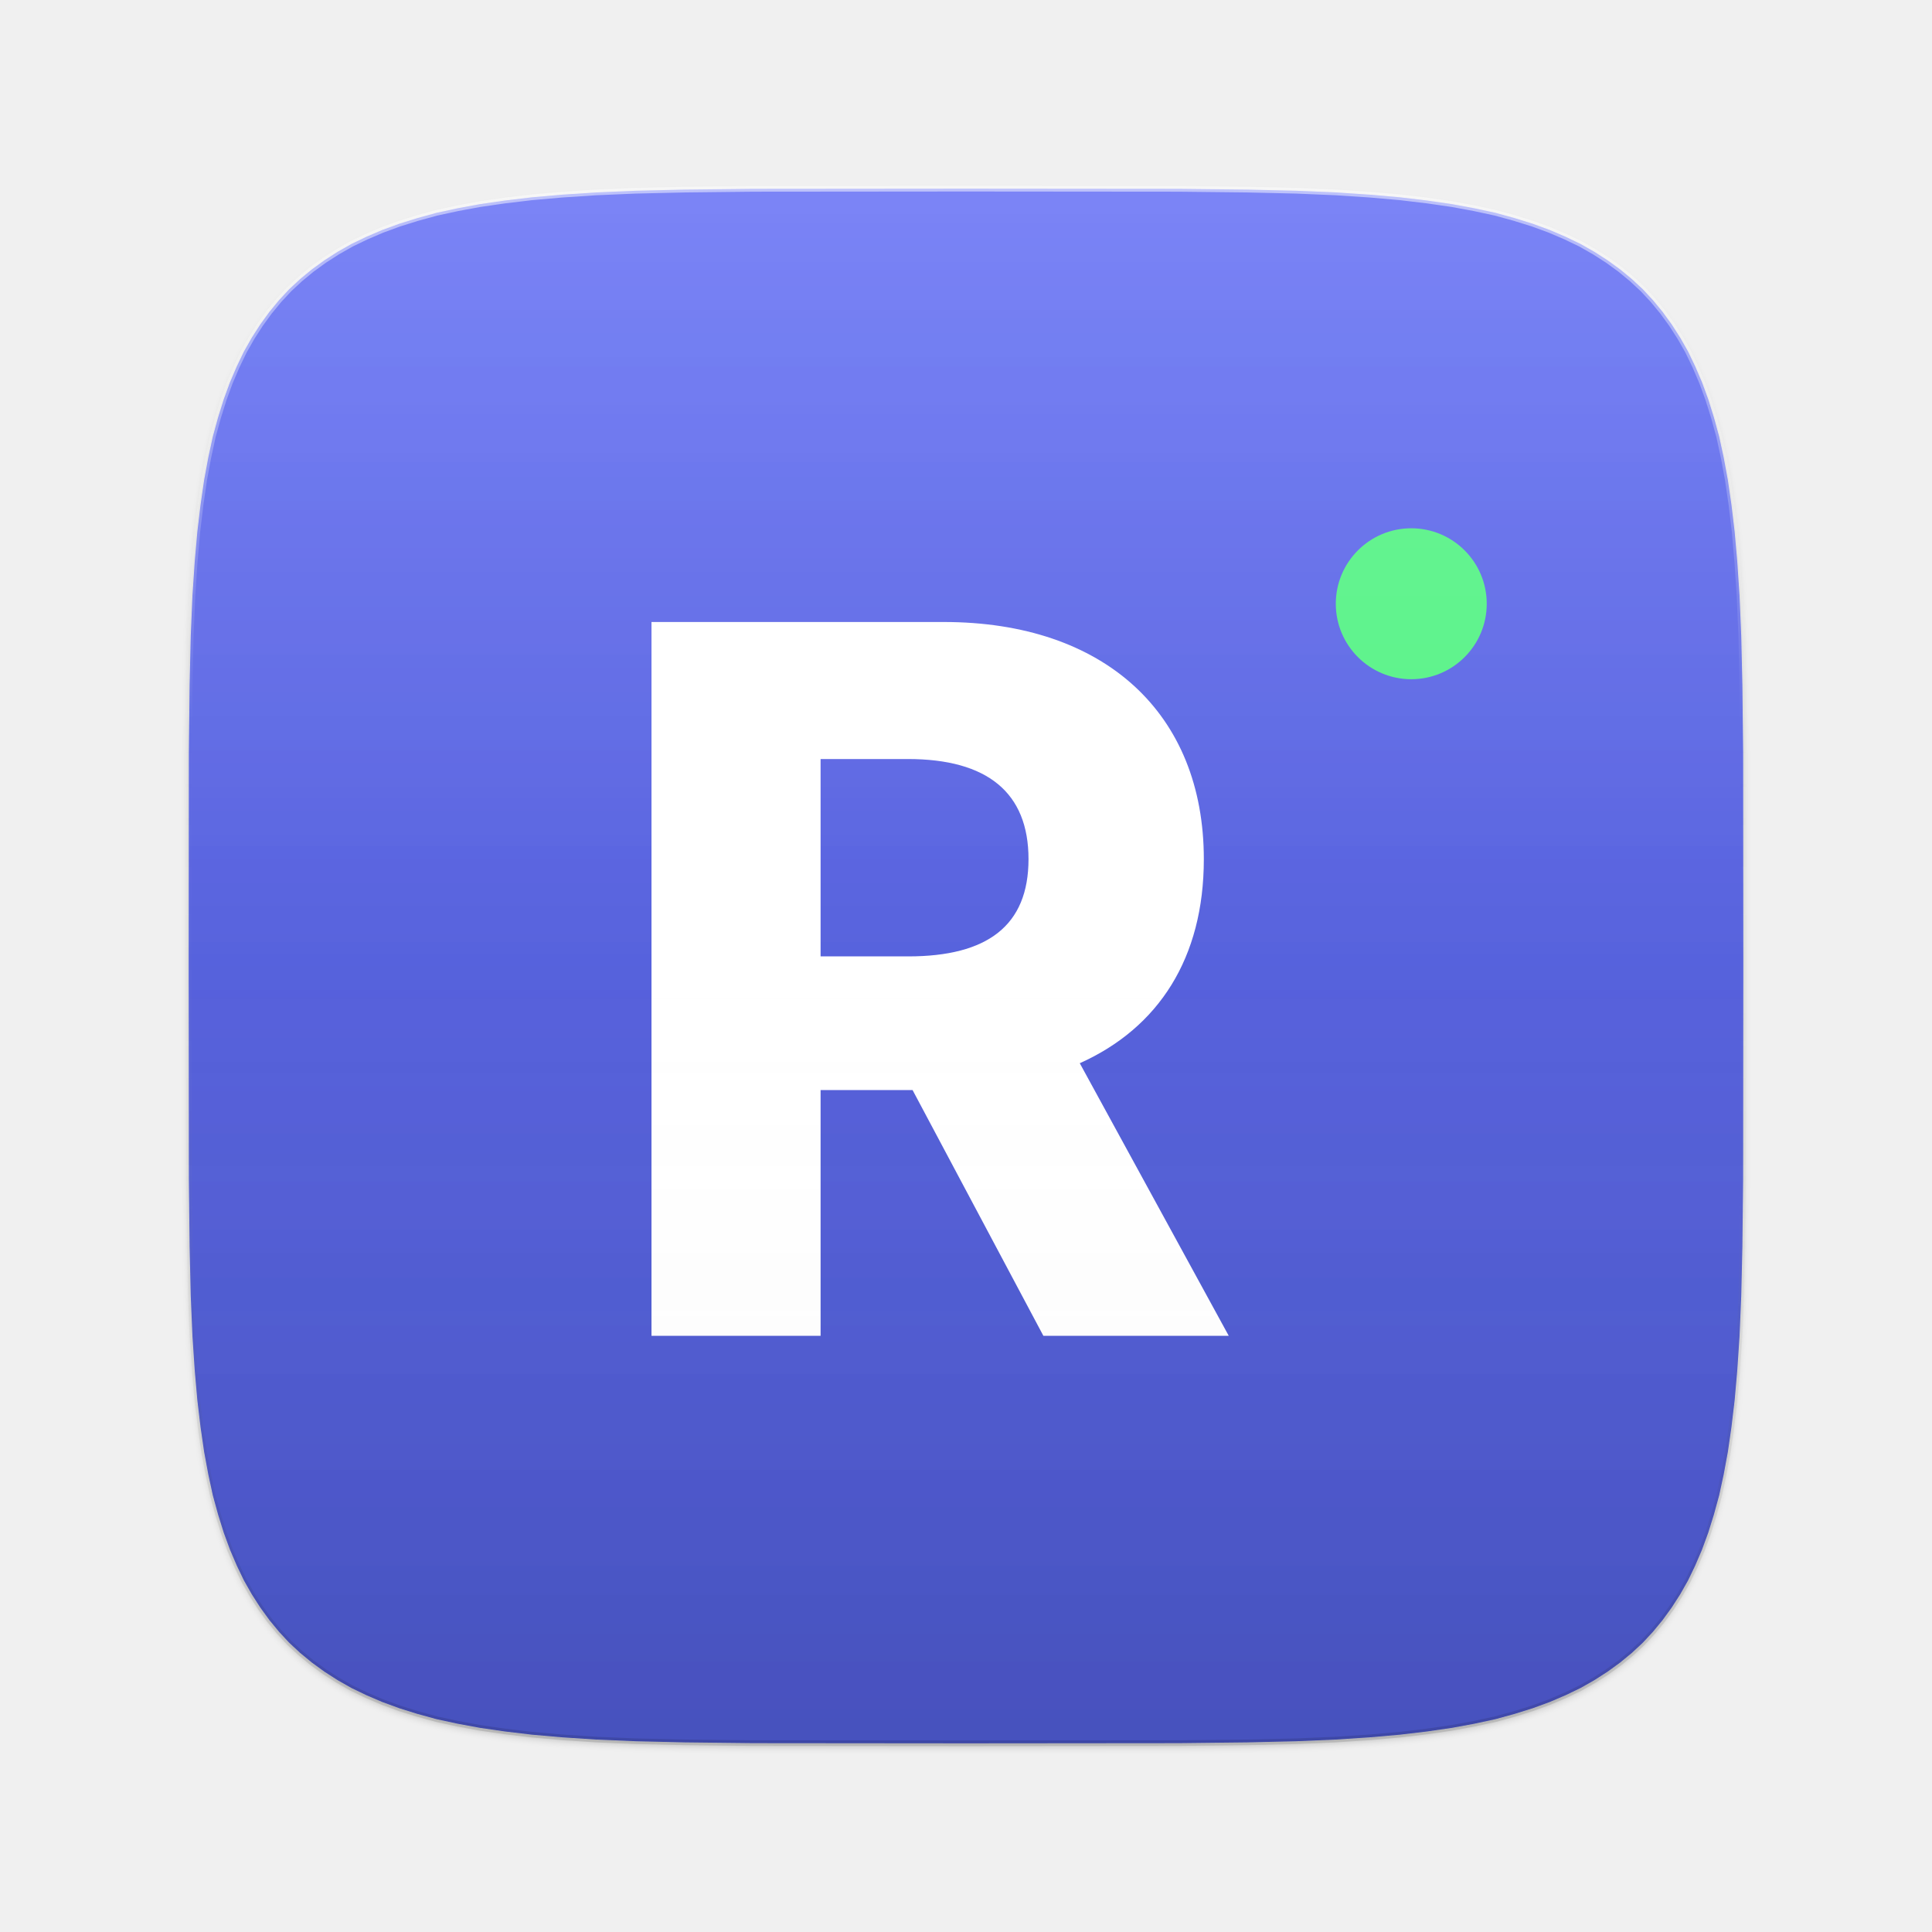
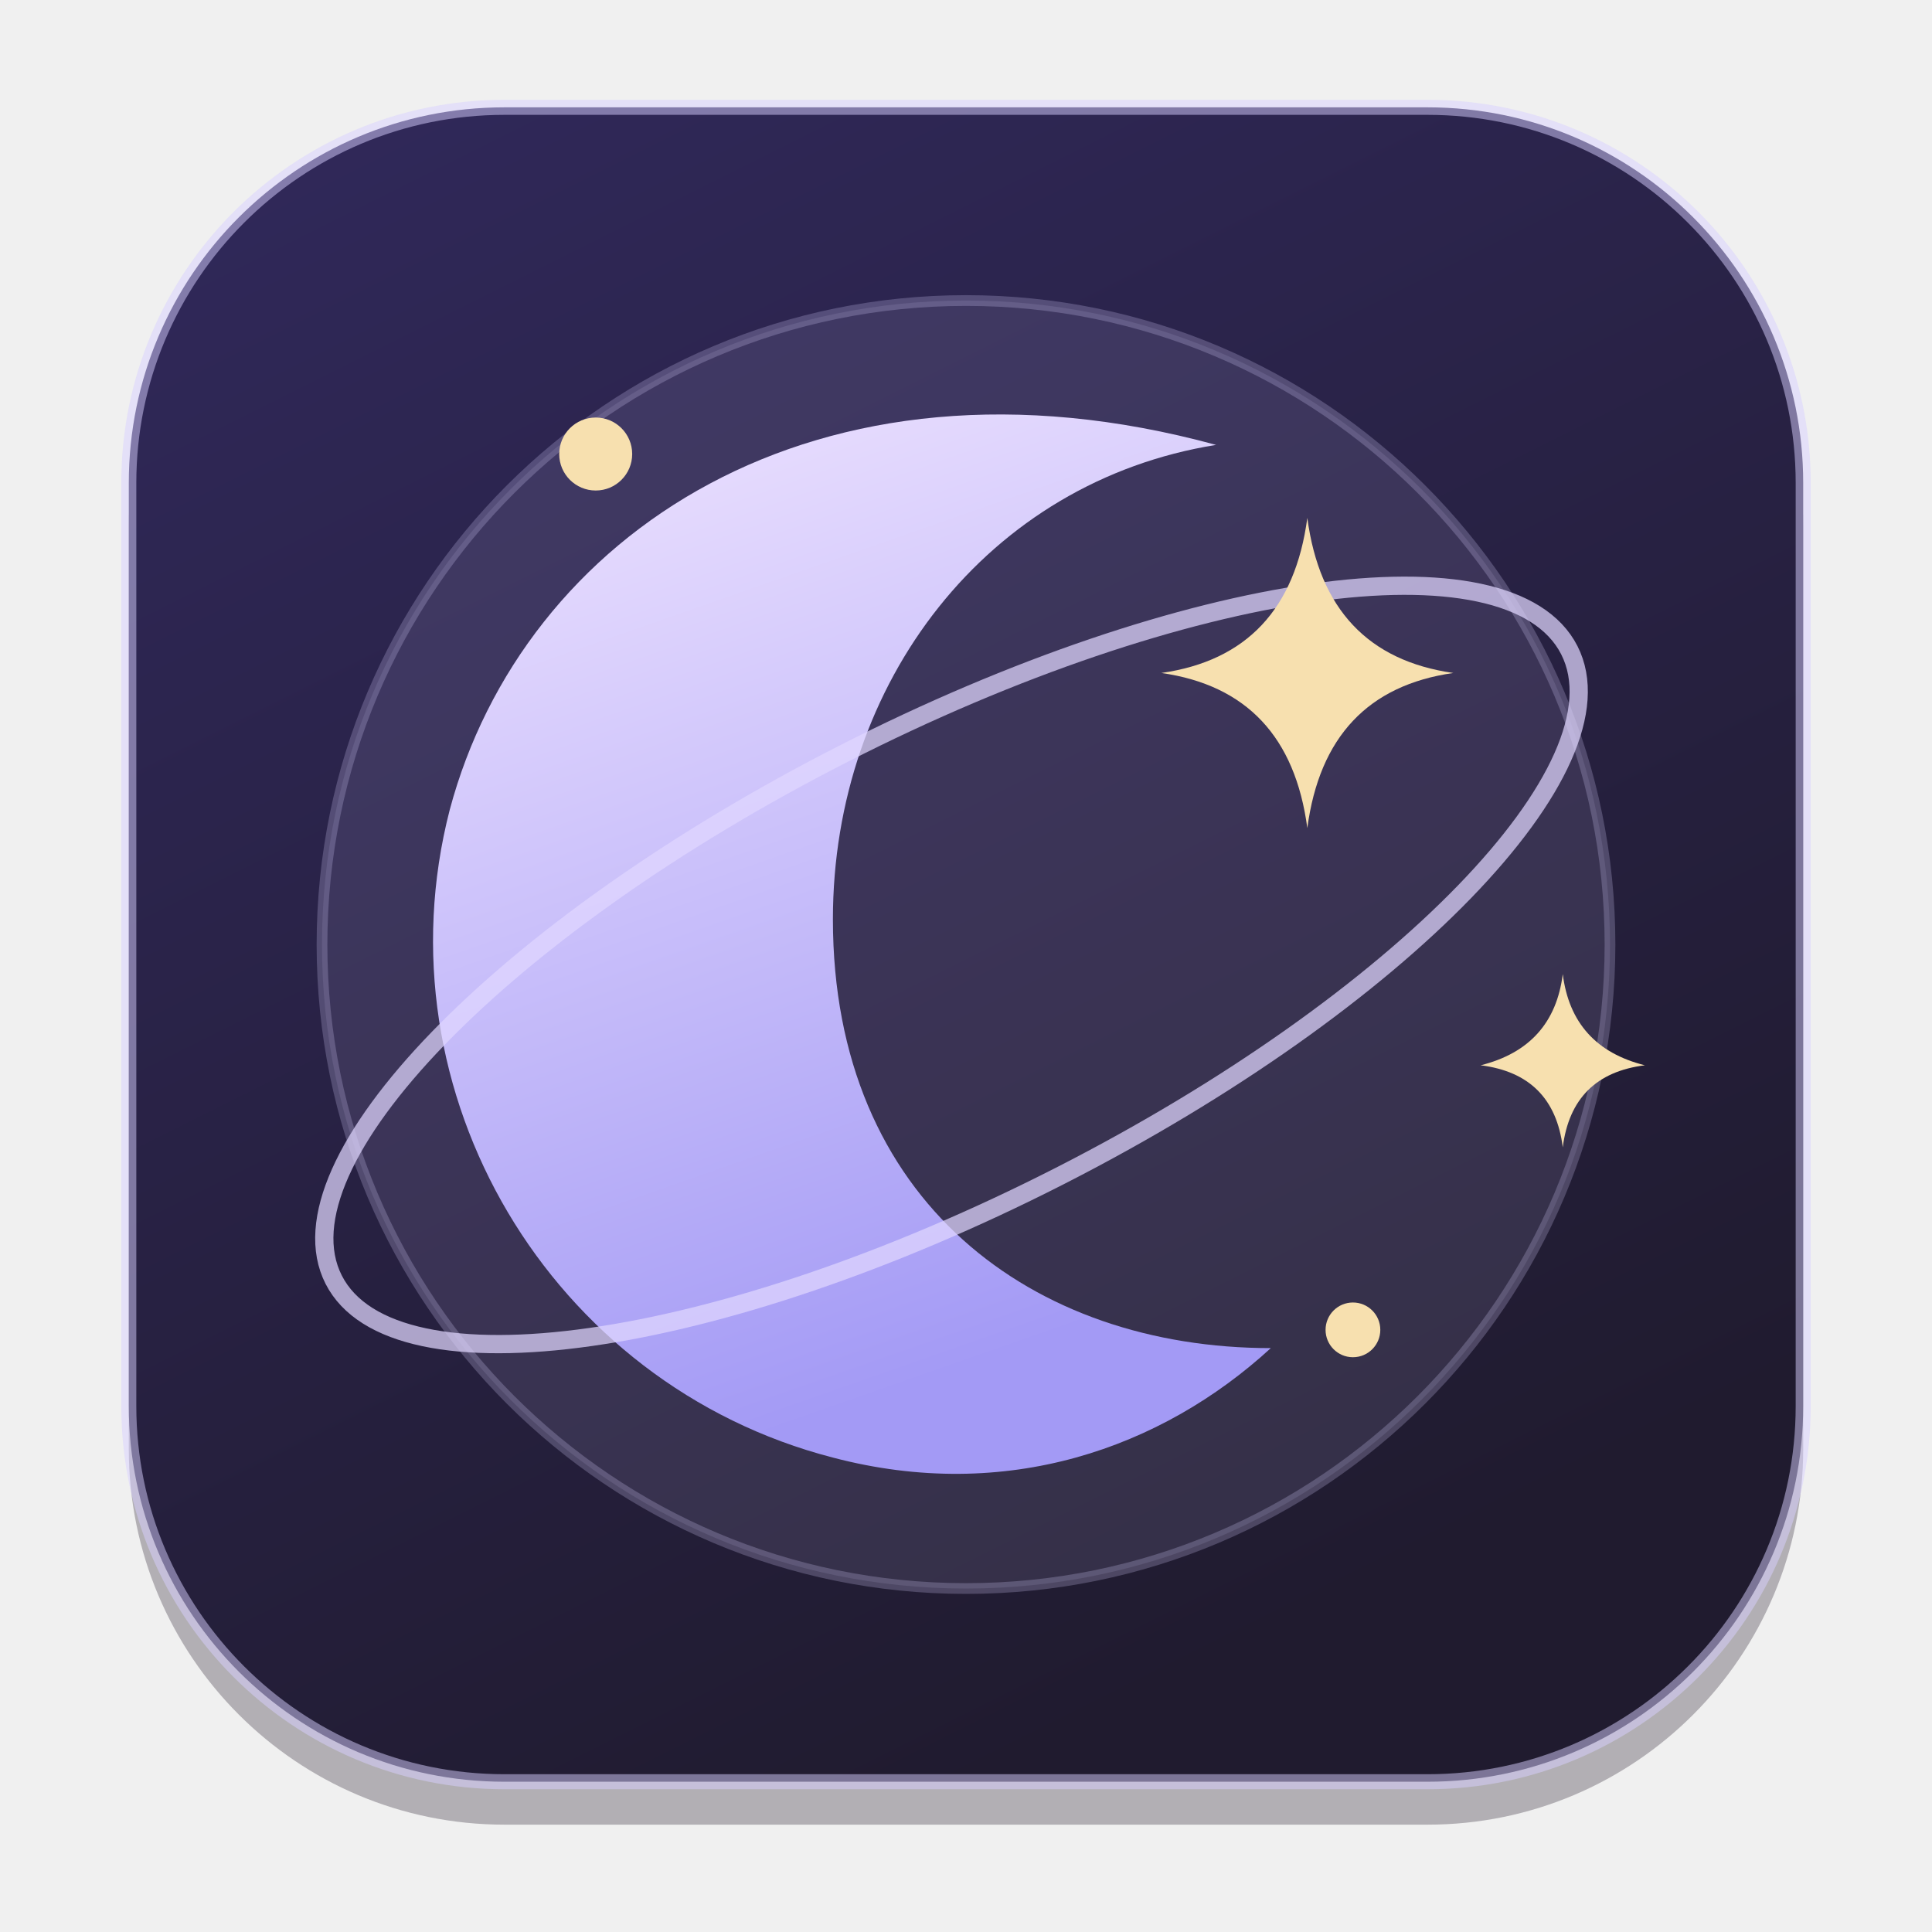
- <svg xmlns="http://www.w3.org/2000/svg" viewBox="0 0 1024 1024" width="1024" height="1024">
+ <svg xmlns="http://www.w3.org/2000/svg" width="1024" height="1024" viewBox="0 0 180 180">
  <defs>
-     <clipPath id="tile">
-       <path d="M924.0 512.0L923.9 624.8L923.5 660.9L922.9 687.0L922.0 708.2L920.8 726.3L919.4 742.2L917.7 756.5L915.8 769.6L913.6 781.5L911.2 792.6L908.4 802.8L905.4 812.4L902.1 821.4L898.5 829.8L894.7 837.7L890.5 845.1L886.0 852.1L881.2 858.7L876.1 864.9L870.7 870.7L864.9 876.1L858.7 881.2L852.1 886.0L845.1 890.5L837.7 894.7L829.8 898.5L821.4 902.1L812.4 905.4L802.8 908.4L792.6 911.2L781.5 913.6L769.6 915.8L756.5 917.7L742.2 919.4L726.3 920.8L708.2 922.0L687.0 922.9L660.9 923.5L624.8 923.9L512.0 924.0L399.2 923.9L363.1 923.5L337.0 922.9L315.8 922.0L297.7 920.8L281.8 919.4L267.5 917.7L254.4 915.8L242.5 913.6L231.4 911.2L221.2 908.4L211.6 905.4L202.6 902.1L194.2 898.5L186.3 894.7L178.9 890.5L171.9 886.0L165.3 881.2L159.1 876.1L153.3 870.7L147.9 864.9L142.8 858.7L138.0 852.1L133.5 845.1L129.3 837.7L125.5 829.8L121.9 821.4L118.6 812.4L115.6 802.8L112.8 792.6L110.4 781.5L108.2 769.6L106.3 756.5L104.6 742.2L103.2 726.3L102.0 708.2L101.1 687.0L100.5 660.9L100.1 624.8L100.0 512.0L100.1 399.2L100.5 363.1L101.1 337.0L102.0 315.8L103.2 297.7L104.6 281.8L106.3 267.5L108.2 254.4L110.4 242.5L112.8 231.4L115.6 221.2L118.6 211.6L121.9 202.6L125.5 194.2L129.3 186.3L133.5 178.9L138.0 171.9L142.8 165.3L147.9 159.1L153.3 153.3L159.1 147.9L165.3 142.8L171.9 138.0L178.9 133.5L186.3 129.3L194.2 125.5L202.6 121.9L211.6 118.6L221.2 115.6L231.4 112.8L242.5 110.4L254.4 108.2L267.5 106.3L281.8 104.6L297.7 103.2L315.8 102.0L337.0 101.1L363.1 100.5L399.2 100.1L512.0 100.0L624.8 100.1L660.9 100.5L687.0 101.1L708.2 102.0L726.3 103.2L742.2 104.6L756.5 106.3L769.6 108.2L781.5 110.4L792.6 112.8L802.8 115.6L812.4 118.6L821.4 121.9L829.8 125.5L837.7 129.3L845.1 133.5L852.1 138.0L858.7 142.8L864.9 147.9L870.7 153.3L876.1 159.1L881.2 165.3L886.0 171.9L890.5 178.9L894.7 186.3L898.5 194.2L902.1 202.6L905.4 211.6L908.4 221.2L911.2 231.4L913.6 242.5L915.8 254.4L917.7 267.5L919.4 281.8L920.8 297.7L922.0 315.8L922.9 337.0L923.5 363.1L923.9 399.2Z" />
-     </clipPath>
-     <filter id="shadow" x="-10%" y="-10%" width="120%" height="125%">
-       <feDropShadow dx="0" dy="10" stdDeviation="12" flood-color="#000" flood-opacity=".28" />
-       <feDropShadow dx="0" dy="2" stdDeviation="2" flood-color="#000" flood-opacity=".18" />
-     </filter>
-     <linearGradient id="sheen" x1="0" y1="0" x2="0" y2="1">
-       <stop offset="0" stop-color="#fff" stop-opacity=".16" />
-       <stop offset=".5" stop-color="#fff" stop-opacity="0" />
-       <stop offset="1" stop-color="#000" stop-opacity=".06" />
+     <linearGradient id="art" x2=".28" y2="1">
+       <stop stop-color="#efe4ff" />
+       <stop offset="1" stop-color="#a39af5" />
    </linearGradient>
-     <linearGradient id="edge" x1="0" y1="0" x2="0" y2="1">
-       <stop offset="0" stop-color="#fff" stop-opacity=".5" />
-       <stop offset=".35" stop-color="#fff" stop-opacity="0" />
-       <stop offset="1" stop-color="#000" stop-opacity=".12" />
-     </linearGradient>
-     <linearGradient id="g" x1="0" y1="0" x2="0" y2="1">
-       <stop offset="0" stop-color="#6772F5" />
-       <stop offset="1" stop-color="#4752C4" />
+     <linearGradient id="tile" x2=".5" y2="1">
+       <stop stop-color="#31295c" />
+       <stop offset="1" stop-color="#201b2f" />
    </linearGradient>
  </defs>
-   <path d="M924.0 512.0L923.9 624.8L923.5 660.9L922.9 687.0L922.0 708.2L920.8 726.3L919.4 742.2L917.7 756.5L915.8 769.6L913.6 781.5L911.2 792.6L908.4 802.8L905.4 812.4L902.1 821.4L898.5 829.8L894.7 837.7L890.5 845.1L886.0 852.1L881.2 858.7L876.1 864.9L870.7 870.7L864.9 876.1L858.7 881.2L852.1 886.0L845.1 890.5L837.7 894.7L829.8 898.5L821.4 902.1L812.4 905.4L802.8 908.4L792.6 911.2L781.5 913.6L769.6 915.8L756.5 917.7L742.2 919.4L726.3 920.8L708.2 922.0L687.0 922.9L660.9 923.5L624.8 923.9L512.0 924.0L399.2 923.9L363.1 923.5L337.0 922.9L315.8 922.0L297.7 920.8L281.8 919.4L267.5 917.7L254.4 915.8L242.5 913.6L231.4 911.2L221.2 908.4L211.6 905.4L202.6 902.1L194.2 898.5L186.3 894.7L178.9 890.5L171.9 886.0L165.3 881.2L159.1 876.1L153.3 870.7L147.9 864.9L142.8 858.7L138.0 852.1L133.5 845.1L129.3 837.7L125.5 829.8L121.9 821.4L118.6 812.4L115.6 802.8L112.8 792.6L110.4 781.5L108.2 769.6L106.3 756.5L104.6 742.2L103.2 726.3L102.0 708.2L101.1 687.0L100.5 660.9L100.1 624.8L100.0 512.0L100.1 399.2L100.5 363.1L101.1 337.0L102.0 315.8L103.2 297.7L104.6 281.8L106.3 267.5L108.2 254.4L110.4 242.5L112.8 231.4L115.6 221.2L118.6 211.6L121.9 202.6L125.5 194.2L129.3 186.3L133.5 178.9L138.0 171.9L142.8 165.3L147.9 159.1L153.3 153.3L159.1 147.9L165.3 142.8L171.9 138.0L178.9 133.5L186.3 129.3L194.2 125.5L202.6 121.9L211.6 118.6L221.2 115.6L231.4 112.8L242.5 110.4L254.4 108.2L267.5 106.3L281.8 104.6L297.7 103.2L315.8 102.0L337.0 101.1L363.1 100.5L399.2 100.1L512.0 100.0L624.8 100.1L660.9 100.5L687.0 101.1L708.2 102.0L726.3 103.2L742.2 104.6L756.5 106.3L769.6 108.2L781.5 110.4L792.6 112.8L802.8 115.6L812.4 118.6L821.4 121.9L829.8 125.5L837.7 129.3L845.1 133.5L852.1 138.0L858.7 142.8L864.9 147.9L870.7 153.3L876.1 159.1L881.2 165.3L886.0 171.9L890.5 178.9L894.7 186.3L898.5 194.2L902.1 202.6L905.4 211.6L908.4 221.2L911.2 231.4L913.6 242.5L915.8 254.4L917.7 267.5L919.4 281.8L920.8 297.7L922.0 315.8L922.9 337.0L923.5 363.1L923.9 399.2Z" fill="url(#g)" filter="url(#shadow)" />
-   <g clip-path="url(#tile)">
-     <text x="488" y="708" text-anchor="middle" font-family="ui-rounded,'SF Pro Rounded',-apple-system,BlinkMacSystemFont,sans-serif" font-weight="800" font-size="520" fill="#FFFFFF" letter-spacing="-10">R</text>
-     <circle cx="748" cy="320" r="40" fill="#57F287" />
-     <rect width="1024" height="1024" fill="url(#sheen)" />
+   <rect x="12" y="14" width="156" height="156" rx="35" fill="#211828" opacity=".3" />
+   <rect x="12" y="10" width="156" height="156" rx="35" fill="url(#tile)" stroke="#d8d1ff" stroke-opacity=".5" stroke-width="1.4" />
+   <circle cx="90" cy="88" r="60" fill="#d8d1ff" opacity=".11" />
+   <circle cx="90" cy="88" r="60" fill="none" stroke="#d8d1ff" opacity=".24" />
+   <g transform="translate(13 -7) scale(.85)">
+     <path d="M118 57c-25 4-42 26-42 52 0 31 22 47 48 47-12 11-29 17-48 12-31-8-50-40-42-71 8-30 40-52 84-40Z" fill="url(#art)" />
+     <ellipse cx="89" cy="114" rx="76" ry="26" fill="none" stroke="#e0d7ff" opacity=".72" stroke-width="2" transform="rotate(-27 89 114)" />
+     <g fill="#f7e0af">
+       <path d="M128 65q2 15 16 17-14 2-16 17-2-15-16-17 14-2 16-17Zm28 50q1 8 9 10-8 1-9 9-1-8-9-9 8-2 9-10Z" />
+       <circle cx="50" cy="58" r="4" />
+       <circle cx="133" cy="154" r="3" />
+     </g>
  </g>
-   <path d="M924.0 512.0L923.9 624.8L923.5 660.9L922.9 687.0L922.0 708.2L920.8 726.3L919.4 742.2L917.7 756.5L915.8 769.6L913.6 781.5L911.2 792.6L908.4 802.8L905.4 812.4L902.1 821.4L898.5 829.8L894.7 837.7L890.5 845.1L886.0 852.1L881.2 858.7L876.1 864.9L870.7 870.7L864.9 876.1L858.7 881.2L852.1 886.0L845.1 890.5L837.7 894.7L829.8 898.5L821.4 902.1L812.4 905.4L802.8 908.4L792.6 911.2L781.5 913.6L769.6 915.8L756.5 917.7L742.2 919.4L726.3 920.8L708.2 922.0L687.0 922.9L660.9 923.5L624.8 923.9L512.0 924.0L399.2 923.9L363.1 923.5L337.0 922.9L315.8 922.0L297.7 920.8L281.8 919.4L267.5 917.7L254.4 915.8L242.5 913.6L231.4 911.2L221.2 908.4L211.6 905.4L202.6 902.1L194.2 898.5L186.3 894.7L178.9 890.5L171.9 886.0L165.3 881.2L159.1 876.1L153.3 870.7L147.9 864.9L142.8 858.7L138.0 852.1L133.5 845.1L129.3 837.7L125.5 829.8L121.9 821.4L118.6 812.4L115.6 802.8L112.8 792.6L110.4 781.5L108.2 769.6L106.3 756.5L104.6 742.2L103.2 726.3L102.0 708.2L101.1 687.0L100.5 660.9L100.1 624.8L100.0 512.0L100.1 399.2L100.5 363.1L101.1 337.0L102.0 315.8L103.2 297.7L104.6 281.8L106.3 267.5L108.2 254.4L110.4 242.5L112.8 231.4L115.6 221.2L118.6 211.6L121.9 202.6L125.5 194.2L129.3 186.3L133.5 178.9L138.0 171.9L142.8 165.3L147.9 159.1L153.3 153.3L159.1 147.9L165.3 142.8L171.9 138.0L178.9 133.5L186.3 129.3L194.2 125.5L202.6 121.9L211.6 118.6L221.2 115.6L231.4 112.8L242.5 110.4L254.4 108.2L267.5 106.3L281.8 104.6L297.7 103.2L315.8 102.0L337.0 101.1L363.1 100.5L399.2 100.1L512.0 100.0L624.8 100.1L660.9 100.5L687.0 101.1L708.2 102.0L726.3 103.2L742.2 104.6L756.5 106.3L769.6 108.2L781.5 110.4L792.6 112.8L802.8 115.6L812.4 118.6L821.4 121.9L829.8 125.5L837.7 129.3L845.1 133.5L852.1 138.0L858.7 142.8L864.9 147.9L870.7 153.3L876.1 159.1L881.2 165.3L886.0 171.9L890.5 178.9L894.7 186.3L898.5 194.2L902.1 202.6L905.4 211.6L908.4 221.2L911.2 231.4L913.6 242.5L915.8 254.4L917.7 267.5L919.4 281.8L920.8 297.7L922.0 315.8L922.9 337.0L923.5 363.1L923.9 399.2Z" fill="none" stroke="url(#edge)" stroke-width="3" />
</svg>
